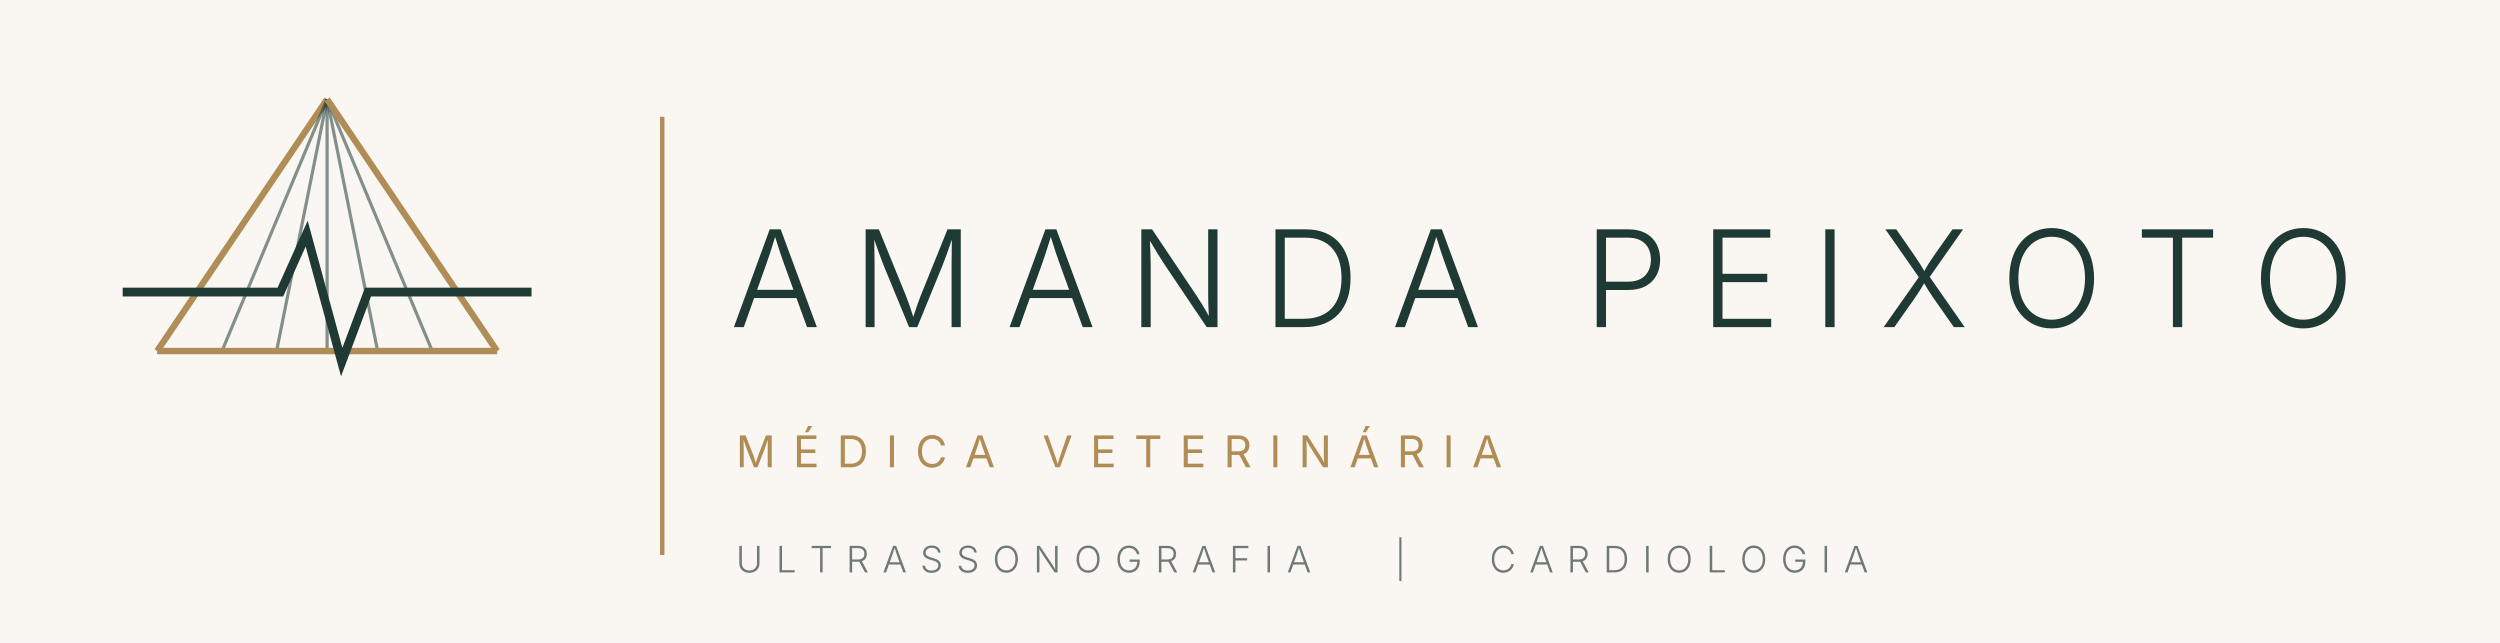
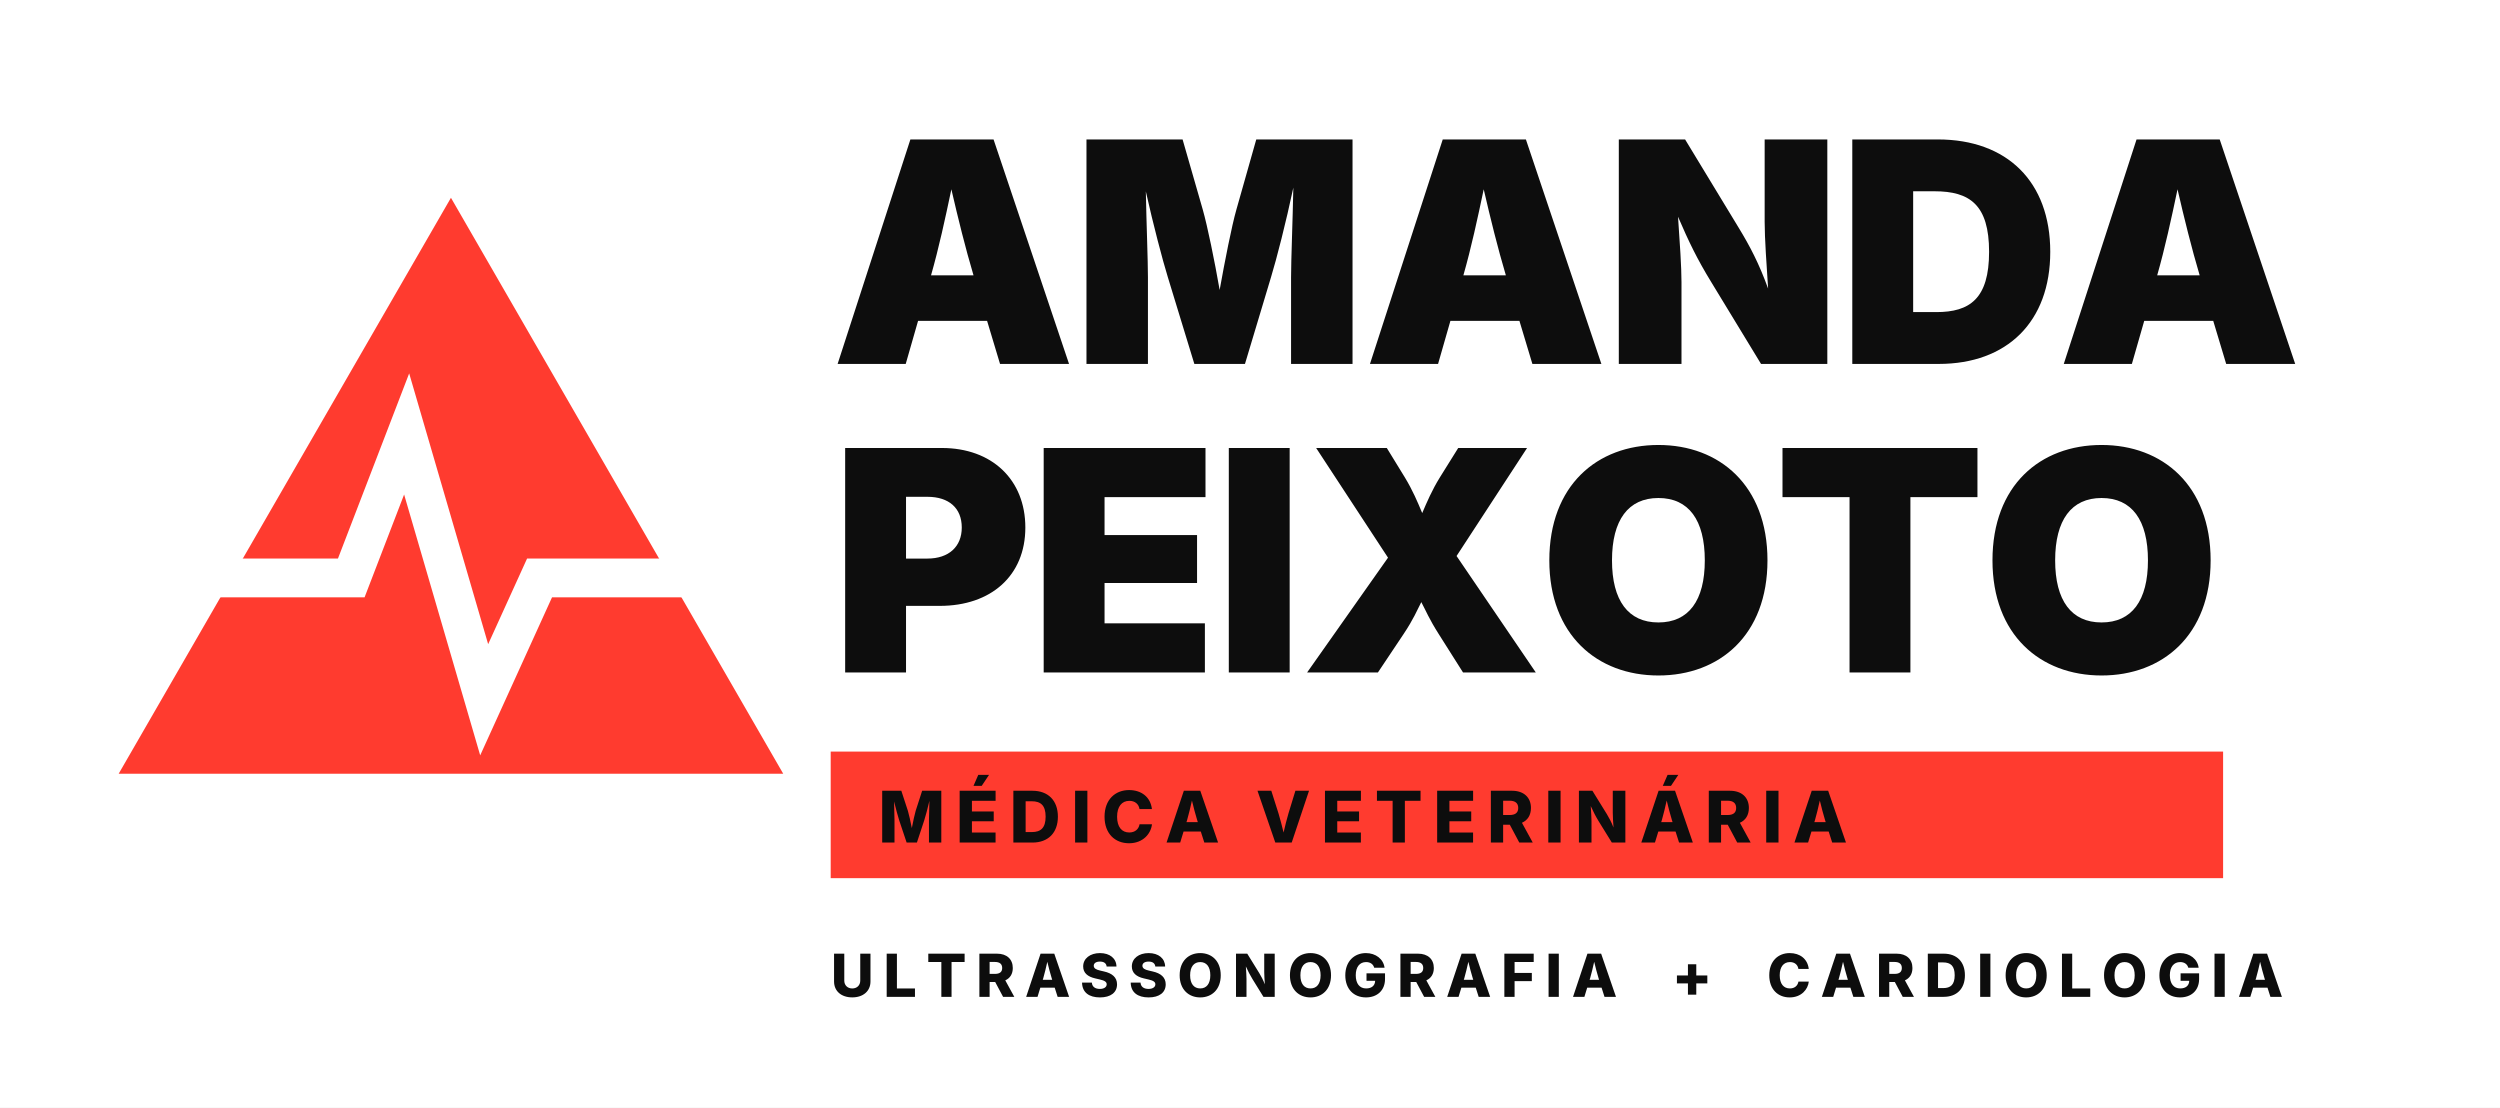
- <svg xmlns="http://www.w3.org/2000/svg" viewBox="0 0 856 220" role="img" aria-label="Amanda Peixoto Veterinária">
-   <rect width="856" height="220" fill="#faf7f2" />
-   <line x1="112" y1="34" x2="53.8" y2="120.2" stroke="#b08d57" stroke-width="2.2" opacity="1" />
-   <line x1="112" y1="34" x2="76.0" y2="120.2" stroke="#1f3a34" stroke-width="1.1" opacity="0.55" />
-   <line x1="112" y1="34" x2="94.7" y2="120.2" stroke="#1f3a34" stroke-width="1.1" opacity="0.55" />
-   <line x1="112" y1="34" x2="112.0" y2="120.2" stroke="#1f3a34" stroke-width="1.1" opacity="0.55" />
-   <line x1="112" y1="34" x2="129.3" y2="120.2" stroke="#1f3a34" stroke-width="1.1" opacity="0.55" />
-   <line x1="112" y1="34" x2="148.0" y2="120.2" stroke="#1f3a34" stroke-width="1.1" opacity="0.55" />
-   <line x1="112" y1="34" x2="170.2" y2="120.2" stroke="#b08d57" stroke-width="2.2" opacity="1" />
-   <line x1="53.8" y1="120.2" x2="170.2" y2="120.2" stroke="#b08d57" stroke-width="2.2" />
-   <polyline points="42,100 96,100 105,80 117,124 126,100 182,100" fill="none" stroke="#1f3a34" stroke-width="3" stroke-linejoin="miter" stroke-miterlimit="10" />
-   <rect x="226" y="40" width="1.5" height="150" fill="#b08d57" />
-   <path fill="#1f3a34" d="M251.28 112.0H254.672L258.221 102.05H272.708L276.324 112.0H279.693L267.317 78.533H263.544ZM259.231 99.22 262.488 90.123C263.229 88.012 264.195 85.137 265.408 81.116C266.621 85.092 267.564 87.899 268.373 90.123L271.675 99.22ZM296.398 112.0H299.453V90.752C299.453 88.326 299.386 84.912 299.341 82.06C300.531 85.451 301.699 88.775 302.508 90.752L311.268 112.0H314.075L322.768 90.752C323.576 88.73 324.812 85.339 325.912 82.037C325.867 85.069 325.822 88.394 325.822 90.752V112.0H328.967V78.533H324.43L315.153 101.488C314.457 103.218 313.491 106.115 312.705 108.496C311.941 106.048 310.953 103.173 310.279 101.488L300.936 78.533H296.398ZM345.672 112.0H349.063L352.612 102.05H367.1L370.716 112.0H374.085L361.709 78.533H357.936ZM353.623 99.22 356.88 90.123C357.621 88.012 358.587 85.137 359.8 81.116C361.013 85.092 361.956 87.899 362.765 90.123L366.066 99.22ZM390.79 112.0H394.002V90.819C394.002 89.022 393.867 86.035 393.732 82.441C396.023 86.305 397.371 88.528 398.921 90.842L413.161 112.0H416.867V78.533H413.678V100.68C413.678 102.611 413.723 105.284 413.902 108.204C412.375 105.396 410.825 102.948 409.725 101.264L394.474 78.533H390.79ZM446.6 112.0C456.685 112.0 462.435 105.711 462.435 95.177C462.435 84.8 456.774 78.533 447.184 78.533H436.717V112.0ZM439.906 109.147V81.386H446.981C455.045 81.386 459.335 86.574 459.335 95.177C459.335 103.914 454.955 109.147 446.42 109.147ZM477.657 112.0H481.049L484.598 102.05H499.085L502.701 112.0H506.07L493.694 78.533H489.921ZM485.608 99.22 488.865 90.123C489.606 88.012 490.572 85.137 491.785 81.116C492.998 85.092 493.941 87.899 494.75 90.123L498.052 99.22ZM546.713 112.0H549.902V99.287H557.651C564.704 99.287 568.433 94.795 568.433 88.888C568.433 83.025 564.704 78.533 557.629 78.533H546.713ZM549.902 96.435V81.386H557.494C562.705 81.386 565.266 84.553 565.266 88.888C565.266 93.245 562.705 96.435 557.517 96.435ZM586.598 112.0H606.453V109.147H589.787V96.592H605.105V93.739H589.787V81.386H606.139V78.533H586.598ZM628.167 78.533H624.978V112.0H628.167ZM644.962 112.0H648.623L655.227 102.634C656.776 100.41 657.697 98.995 658.843 96.996C659.988 99.062 660.887 100.433 662.437 102.634L668.995 112.0H672.701L660.729 94.817L672.162 78.533H668.523L662.729 86.754C660.999 89.247 660.056 90.662 658.865 92.841C657.652 90.64 656.731 89.27 655.002 86.754L649.297 78.533H645.568L657.001 94.907ZM702.523 112.449C710.991 112.449 717.011 105.756 717.011 95.289C717.011 84.8 710.991 78.084 702.523 78.084C694.056 78.084 687.991 84.8 687.991 95.289C687.991 105.756 694.033 112.449 702.523 112.449ZM702.523 109.462C695.942 109.462 691.091 104.161 691.091 95.289C691.091 86.35 695.987 81.071 702.523 81.071C709.037 81.071 713.911 86.35 713.911 95.289C713.911 104.184 709.037 109.462 702.523 109.462ZM733.379 81.386H744.003V112.0H747.192V81.386H757.771V78.533H733.379ZM788.672 112.449C797.14 112.449 803.159 105.756 803.159 95.289C803.159 84.8 797.14 78.084 788.672 78.084C780.204 78.084 774.14 84.8 774.14 95.289C774.14 105.756 780.182 112.449 788.672 112.449ZM788.672 109.462C782.091 109.462 777.239 104.161 777.239 95.289C777.239 86.35 782.136 81.071 788.672 81.071C795.186 81.071 800.06 86.35 800.06 95.289C800.06 104.184 795.186 109.462 788.672 109.462Z" />
-   <path fill="#b08d57" d="M253.318 160.0H254.644V153.767C254.644 152.925 254.615 151.636 254.593 150.596C255.025 151.877 255.45 153.152 255.691 153.767L258.167 160.0H259.375L261.814 153.767C262.063 153.13 262.518 151.819 262.913 150.574C262.884 151.709 262.862 152.961 262.862 153.767V160.0H264.231V149.087H262.247L259.595 155.972C259.383 156.521 259.046 157.598 258.79 158.455C258.533 157.568 258.189 156.499 257.984 155.972L255.296 149.087H253.318ZM272.868 160.0H279.584V158.77H274.26V155.107H279.16V153.877H274.26V150.317H279.519V149.087H272.868ZM275.651 148.018H276.728L278.149 145.864H276.677ZM291.29 160.0C294.615 160.0 296.498 157.935 296.498 154.521C296.498 151.138 294.615 149.087 291.429 149.087H287.884V160.0ZM289.276 158.77V150.317H291.334C293.861 150.317 295.15 151.899 295.15 154.521C295.15 157.173 293.861 158.77 291.202 158.77ZM306.101 149.087H304.709V160.0H306.101ZM319.154 160.146C321.388 160.146 323.175 158.784 323.556 156.565H322.165C321.857 158.052 320.583 158.857 319.154 158.857C317.199 158.857 315.668 157.341 315.668 154.551C315.668 151.753 317.191 150.229 319.154 150.229C320.575 150.229 321.857 151.028 322.165 152.522H323.556C323.168 150.273 321.366 148.94 319.154 148.94C316.356 148.94 314.313 151.086 314.313 154.551C314.313 158.008 316.356 160.146 319.154 160.146ZM330.757 160.0H332.237L333.292 156.953H337.789L338.88 160.0H340.345L336.331 149.087H334.72ZM333.716 155.737 334.485 153.525C334.72 152.852 335.057 151.812 335.518 150.2C335.979 151.782 336.302 152.793 336.565 153.525L337.356 155.737ZM361.339 160.0H362.943L366.913 149.087H365.433L363.185 155.562C362.95 156.235 362.606 157.275 362.145 158.872C361.69 157.312 361.339 156.235 361.097 155.562L358.79 149.087H357.325ZM374.612 160.0H381.328V158.77H376.003V155.107H380.903V153.877H376.003V150.317H381.262V149.087H374.612ZM389.027 150.317H392.462V160.0H393.854V150.317H397.274V149.087H389.027ZM405.311 160.0H412.027V158.77H406.702V155.107H411.602V153.877H406.702V150.317H411.961V149.087H405.311ZM420.327 160.0H421.718V155.767H424.069C424.157 155.767 424.238 155.767 424.326 155.759L426.596 160.0H428.208L425.761 155.51C427.138 155.027 427.783 153.906 427.783 152.456C427.783 150.508 426.611 149.087 424.062 149.087H420.327ZM421.718 154.529V150.31H423.989C425.725 150.31 426.398 151.16 426.398 152.456C426.398 153.738 425.725 154.529 424.003 154.529ZM437.372 149.087H435.98V160.0H437.372ZM446.008 160.0H447.407V153.774C447.407 153.247 447.356 152.156 447.297 150.757C448.147 152.273 448.564 153.005 449.062 153.789L453.018 160.0H454.673V149.087H453.281V155.781C453.281 156.367 453.289 157.297 453.376 158.352C452.878 157.363 452.38 156.528 452.087 156.067L447.649 149.087H446.008ZM462.372 160.0H463.852L464.906 156.953H469.403L470.495 160.0H471.959L467.946 149.087H466.334ZM465.331 155.737 466.1 153.525C466.334 152.852 466.671 151.812 467.133 150.2C467.594 151.782 467.917 152.793 468.18 153.525L468.971 155.737ZM466.583 148.018H467.66L469.081 145.864H467.609ZM479.659 160.0H481.05V155.767H483.401C483.489 155.767 483.57 155.767 483.658 155.759L485.928 160.0H487.54L485.093 155.51C486.47 155.027 487.115 153.906 487.115 152.456C487.115 150.508 485.943 149.087 483.394 149.087H479.659ZM481.05 154.529V150.31H483.321C485.057 150.31 485.73 151.16 485.73 152.456C485.73 153.738 485.057 154.529 483.335 154.529ZM496.704 149.087H495.312V160.0H496.704ZM504.403 160.0H505.882L506.937 156.953H511.434L512.525 160.0H513.99L509.977 149.087H508.365ZM507.362 155.737 508.131 153.525C508.365 152.852 508.702 151.812 509.164 150.2C509.625 151.782 509.947 152.793 510.211 153.525L511.002 155.737Z" />
-   <path fill="#6f7a75" d="M256.602 196.14C258.653 196.14 260.057 194.779 260.057 192.912V186.906H259.19V192.851C259.19 194.285 258.165 195.335 256.602 195.335C255.04 195.335 254.008 194.285 254.008 192.851V186.906H253.141V192.912C253.141 194.773 254.545 196.14 256.602 196.14ZM266.9 196.0H272.094V195.225H267.773V186.906H266.9ZM277.913 187.681H280.8V196.0H281.667V187.681H284.541V186.906H277.913ZM290.903 196.0H291.77V192.344H293.875C293.991 192.344 294.101 192.338 294.211 192.332L296.182 196.0H297.183L295.096 192.161C296.219 191.789 296.805 190.861 296.805 189.646C296.805 188.041 295.792 186.906 293.869 186.906H290.903ZM291.77 191.563V187.681H293.833C295.249 187.681 295.944 188.456 295.944 189.646C295.944 190.818 295.249 191.563 293.839 191.563ZM302.477 196.0H303.398L304.363 193.296H308.3L309.282 196.0H310.198L306.835 186.906H305.809ZM304.637 192.527 305.522 190.055C305.724 189.481 305.986 188.7 306.316 187.608C306.646 188.688 306.902 189.451 307.122 190.055L308.019 192.527ZM318.982 196.153C320.96 196.153 322.15 195.048 322.15 193.577C322.15 192.075 320.844 191.471 319.672 191.135L318.72 190.861C317.841 190.604 316.926 190.171 316.926 189.231C316.926 188.261 317.792 187.559 319.037 187.559C320.228 187.559 321.076 188.188 321.18 189.195H322.028C321.961 187.809 320.777 186.778 319.062 186.778C317.371 186.778 316.077 187.791 316.077 189.268C316.077 190.421 316.883 191.166 318.335 191.593L319.41 191.905C320.551 192.24 321.302 192.655 321.302 193.565C321.302 194.645 320.331 195.365 318.982 195.365C317.774 195.365 316.816 194.785 316.724 193.699H315.839C315.937 195.164 317.121 196.153 318.982 196.153ZM331.38 196.153C333.358 196.153 334.548 195.048 334.548 193.577C334.548 192.075 333.242 191.471 332.07 191.135L331.118 190.861C330.239 190.604 329.323 190.171 329.323 189.231C329.323 188.261 330.19 187.559 331.435 187.559C332.625 187.559 333.474 188.188 333.578 189.195H334.426C334.359 187.809 333.175 186.778 331.46 186.778C329.769 186.778 328.475 187.791 328.475 189.268C328.475 190.421 329.281 191.166 330.733 191.593L331.808 191.905C332.949 192.24 333.7 192.655 333.7 193.565C333.7 194.645 332.729 195.365 331.38 195.365C330.172 195.365 329.214 194.785 329.122 193.699H328.237C328.335 195.164 329.519 196.153 331.38 196.153ZM344.59 196.122C346.891 196.122 348.527 194.303 348.527 191.459C348.527 188.609 346.891 186.784 344.59 186.784C342.289 186.784 340.641 188.609 340.641 191.459C340.641 194.303 342.283 196.122 344.59 196.122ZM344.59 195.31C342.802 195.31 341.483 193.87 341.483 191.459C341.483 189.03 342.814 187.595 344.59 187.595C346.36 187.595 347.685 189.03 347.685 191.459C347.685 193.876 346.36 195.31 344.59 195.31ZM355.029 196.0H355.902V190.244C355.902 189.756 355.865 188.944 355.828 187.968C356.451 189.018 356.817 189.622 357.238 190.25L361.108 196.0H362.115V186.906H361.248V192.924C361.248 193.449 361.26 194.175 361.309 194.969C360.894 194.206 360.473 193.54 360.174 193.083L356.03 186.906H355.029ZM372.566 196.122C374.867 196.122 376.503 194.303 376.503 191.459C376.503 188.609 374.867 186.784 372.566 186.784C370.265 186.784 368.617 188.609 368.617 191.459C368.617 194.303 370.259 196.122 372.566 196.122ZM372.566 195.31C370.778 195.31 369.459 193.87 369.459 191.459C369.459 189.03 370.79 187.595 372.566 187.595C374.336 187.595 375.66 189.03 375.66 191.459C375.66 193.876 374.336 195.31 372.566 195.31ZM386.581 196.122C388.73 196.122 390.237 194.639 390.237 192.338V191.587H386.764V192.356H389.389C389.358 194.169 388.248 195.31 386.581 195.31C384.75 195.31 383.444 193.87 383.444 191.459C383.444 189.024 384.762 187.595 386.526 187.595C388.003 187.595 388.962 188.566 389.279 189.756H390.17C389.877 188.145 388.51 186.784 386.52 186.784C384.213 186.784 382.602 188.603 382.602 191.459C382.602 194.303 384.195 196.122 386.581 196.122ZM396.8 196.0H397.667V192.344H399.773C399.889 192.344 399.999 192.338 400.108 192.332L402.08 196.0H403.081L400.993 192.161C402.116 191.789 402.702 190.861 402.702 189.646C402.702 188.041 401.689 186.906 399.767 186.906H396.8ZM397.667 191.563V187.681H399.73C401.146 187.681 401.842 188.456 401.842 189.646C401.842 190.818 401.146 191.563 399.736 191.563ZM408.374 196.0H409.296L410.26 193.296H414.197L415.18 196.0H416.095L412.732 186.906H411.707ZM410.535 192.527 411.42 190.055C411.621 189.481 411.884 188.7 412.213 187.608C412.543 188.688 412.799 189.451 413.019 190.055L413.916 192.527ZM422.146 196.0H423.012V191.911H427.016V191.135H423.012V187.681H427.437V186.906H422.146ZM434.867 186.906H434V196.0H434.867ZM440.923 196.0H441.845L442.809 193.296H446.746L447.729 196.0H448.644L445.281 186.906H444.256ZM443.084 192.527 443.969 190.055C444.17 189.481 444.433 188.7 444.762 187.608C445.092 188.688 445.348 189.451 445.568 190.055L446.465 192.527ZM479.858 183.976H479.126V198.93H479.858ZM514.735 196.122C516.688 196.122 518.055 194.804 518.342 193.144H517.475C517.219 194.383 516.157 195.31 514.735 195.31C513.026 195.31 511.634 193.961 511.634 191.459C511.634 188.963 513.026 187.595 514.735 187.595C516.157 187.595 517.219 188.517 517.475 189.762H518.342C518.049 188.084 516.676 186.784 514.735 186.784C512.434 186.784 510.792 188.603 510.792 191.459C510.792 194.309 512.434 196.122 514.735 196.122ZM523.94 196.0H524.862L525.826 193.296H529.763L530.746 196.0H531.661L528.298 186.906H527.273ZM526.101 192.527 526.986 190.055C527.188 189.481 527.45 188.7 527.78 187.608C528.109 188.688 528.365 189.451 528.585 190.055L529.482 192.527ZM537.712 196.0H538.578V192.344H540.684C540.8 192.344 540.91 192.338 541.02 192.332L542.991 196.0H543.992L541.905 192.161C543.028 191.789 543.614 190.861 543.614 189.646C543.614 188.041 542.601 186.906 540.678 186.906H537.712ZM538.578 191.563V187.681H540.641C542.057 187.681 542.753 188.456 542.753 189.646C542.753 190.818 542.057 191.563 540.647 191.563ZM552.826 196.0C555.566 196.0 557.129 194.291 557.129 191.428C557.129 188.609 555.591 186.906 552.984 186.906H550.14V196.0ZM551.007 195.225V187.681H552.929C555.121 187.681 556.286 189.091 556.286 191.428C556.286 193.803 555.096 195.225 552.777 195.225ZM564.497 186.906H563.631V196.0H564.497ZM574.954 196.122C577.255 196.122 578.891 194.303 578.891 191.459C578.891 188.609 577.255 186.784 574.954 186.784C572.653 186.784 571.005 188.609 571.005 191.459C571.005 194.303 572.647 196.122 574.954 196.122ZM574.954 195.31C573.166 195.31 571.848 193.87 571.848 191.459C571.848 189.03 573.178 187.595 574.954 187.595C576.724 187.595 578.049 189.03 578.049 191.459C578.049 193.876 576.724 195.31 574.954 195.31ZM585.393 196.0H590.587V195.225H586.266V186.906H585.393ZM600.495 196.122C602.796 196.122 604.432 194.303 604.432 191.459C604.432 188.609 602.796 186.784 600.495 186.784C598.194 186.784 596.546 188.609 596.546 191.459C596.546 194.303 598.188 196.122 600.495 196.122ZM600.495 195.31C598.707 195.31 597.388 193.87 597.388 191.459C597.388 189.03 598.719 187.595 600.495 187.595C602.265 187.595 603.589 189.03 603.589 191.459C603.589 193.876 602.265 195.31 600.495 195.31ZM614.51 196.122C616.659 196.122 618.166 194.639 618.166 192.338V191.587H614.693V192.356H617.318C617.287 194.169 616.177 195.31 614.51 195.31C612.679 195.31 611.373 193.87 611.373 191.459C611.373 189.024 612.691 187.595 614.455 187.595C615.932 187.595 616.891 188.566 617.208 189.756H618.099C617.806 188.145 616.439 186.784 614.449 186.784C612.142 186.784 610.531 188.603 610.531 191.459C610.531 194.303 612.124 196.122 614.51 196.122ZM625.596 186.906H624.729V196.0H625.596ZM631.652 196.0H632.574L633.538 193.296H637.475L638.458 196.0H639.373L636.01 186.906H634.985ZM633.813 192.527 634.698 190.055C634.899 189.481 635.162 188.7 635.491 187.608C635.821 188.688 636.077 189.451 636.297 190.055L637.194 192.527Z" />
+ <svg xmlns="http://www.w3.org/2000/svg" viewBox="0 0 632 280" role="img" aria-label="Amanda Peixoto Veterinária">
+   <rect width="632" height="280" fill="#ffffff" />
+   <polygon points="114.0,50 198.0,195.6 30,195.6" fill="#ff3b2f" />
+   <polyline points="41.2,146.1 88.8,146.1 102.8,109.7 122.4,176.9 136.4,146.1 186.8,146.1" fill="none" stroke="#ffffff" stroke-width="9.8" stroke-linejoin="miter" stroke-miterlimit="10" />
+   <path fill="#0d0d0d" d="M211.752 92.0H228.967L232.09 81.107H249.533L252.809 92.0H270.252L251.171 35.252H230.147ZM235.365 69.605C237.346 62.674 238.945 55.285 240.507 47.858C242.221 55.285 244.049 62.674 246.105 69.605ZM274.66 92.0H290.199V70.062C290.199 65.873 289.818 56.466 289.666 48.392C291.532 56.732 293.855 65.606 295.227 70.062L301.93 92.0H314.727L321.315 70.062C322.725 65.454 325.124 56.085 326.952 47.439C326.8 55.704 326.381 65.721 326.381 70.062V92.0H341.92V35.252H317.583L312.556 53.0C311.375 57.151 309.661 65.873 308.328 73.3C307.033 65.873 305.243 57.151 304.062 53.0L298.959 35.252H274.66ZM346.328 92.0H363.543L366.666 81.107H384.109L387.385 92.0H404.828L385.747 35.252H364.724ZM369.941 69.605C371.922 62.674 373.521 55.285 375.083 47.858C376.797 55.285 378.625 62.674 380.682 69.605ZM409.236 92.0H425.08V71.281C425.08 67.549 424.661 61.303 424.204 54.79C426.946 61.15 429.041 65.492 432.583 71.281L445.189 92.0H461.947V35.252H446.104V56.047C446.104 60.236 446.599 67.168 446.979 72.957C444.656 66.559 442.371 62.217 439.515 57.532L425.994 35.252H409.236ZM490.121 92.0C507.374 92.0 518.305 81.374 518.305 63.664C518.305 45.916 507.374 35.252 489.893 35.252H468.26V92.0ZM483.646 78.898V48.354H489.055C497.967 48.354 502.842 51.781 502.842 63.664C502.842 75.509 497.967 78.898 489.512 78.898ZM521.723 92.0H538.938L542.061 81.107H559.504L562.779 92.0H580.223L561.142 35.252H540.118ZM545.336 69.605C547.316 62.674 548.916 55.285 550.478 47.858C552.191 55.285 554.02 62.674 556.076 69.605Z" />
+   <path fill="#0d0d0d" d="M213.656 170.0H229.043V153.166H237.574C250.523 153.166 259.207 145.549 259.207 133.361C259.207 121.25 250.752 113.252 238.107 113.252H213.656ZM229.043 141.207V125.592H234.451C239.897 125.592 243.135 128.448 243.135 133.361C243.135 138.16 239.897 141.207 234.451 141.207ZM263.844 170.0H304.596V157.584H279.23V147.377H302.615V135.266H279.23V125.668H304.748V113.252H263.844ZM326.028 113.252H310.642V170.0H326.028ZM330.437 170.0H348.337L354.85 160.25C357.363 156.479 358.201 154.347 359.306 152.214C360.448 154.347 361.286 156.479 363.686 160.25L369.855 170.0H388.251L368.218 140.56L386.042 113.252H368.637L364.028 120.641C361.972 123.954 360.715 126.963 359.534 129.705C358.392 126.963 357.135 123.954 355.116 120.641L350.584 113.252H332.722L350.889 140.979ZM419.243 170.762C434.668 170.762 446.817 160.593 446.817 141.664C446.817 122.697 434.668 112.49 419.243 112.49C403.742 112.49 391.669 122.697 391.669 141.664C391.669 160.479 403.742 170.762 419.243 170.762ZM419.243 157.355C411.626 157.355 407.513 151.833 407.513 141.664C407.513 131.457 411.626 125.896 419.243 125.896C426.898 125.896 430.974 131.457 430.974 141.664C430.974 151.833 426.898 157.355 419.243 157.355ZM450.616 125.668H467.564V170.0H482.951V125.668H499.899V113.252H450.616ZM531.272 170.762C546.697 170.762 558.847 160.593 558.847 141.664C558.847 122.697 546.697 112.49 531.272 112.49C515.771 112.49 503.698 122.697 503.698 141.664C503.698 160.479 515.771 170.762 531.272 170.762ZM531.272 157.355C523.655 157.355 519.542 151.833 519.542 141.664C519.542 131.457 523.655 125.896 531.272 125.896C538.928 125.896 543.003 131.457 543.003 141.664C543.003 151.833 538.928 157.355 531.272 157.355Z" />
+   <rect x="210" y="190" width="352" height="32" fill="#ff3b2f" />
+   <path fill="#0d0d0d" d="M223.02 213.0H226.131V207.357C226.131 206.382 226.052 204.325 226.017 202.603C226.465 204.448 227.001 206.391 227.309 207.357L229.198 213.0H231.791L233.654 207.357C233.971 206.355 234.524 204.325 234.955 202.453C234.92 204.22 234.841 206.364 234.841 207.357V213.0H237.961V199.904H233.118L231.475 205.002C231.211 205.898 230.807 207.779 230.508 209.344C230.2 207.779 229.796 205.898 229.523 205.002L227.854 199.904H223.02ZM242.6 213.0H251.679V210.469H245.703V207.621H251.213V205.143H245.703V202.436H251.688V199.904H242.6ZM246.098 198.674H248.172L250.036 195.879H247.311ZM260.994 213.0C264.975 213.0 267.436 210.539 267.436 206.452C267.436 202.365 264.975 199.904 260.994 199.904H256.178V213.0ZM259.28 210.346V202.559H260.818C263.112 202.559 264.334 203.613 264.334 206.452C264.334 209.291 263.112 210.346 260.862 210.346ZM274.888 199.904H271.785V213.0H274.888ZM285.424 213.176C288.984 213.176 290.979 210.715 291.216 208.377H288.079C287.859 209.651 286.892 210.451 285.486 210.451C283.605 210.451 282.401 209.089 282.401 206.461C282.401 203.921 283.579 202.453 285.504 202.453C286.91 202.453 287.868 203.253 288.07 204.527H291.208C290.847 201.478 288.536 199.729 285.424 199.729C281.935 199.729 279.228 202.137 279.228 206.461C279.228 210.759 281.882 213.176 285.424 213.176ZM294.906 213.0H298.352L299.204 210.214H303.563L304.451 213.0H307.932L303.432 199.904H299.274ZM299.934 207.841 300.109 207.278C300.54 205.793 300.927 204.141 301.322 202.374C301.744 204.132 302.175 205.784 302.632 207.278L302.808 207.841ZM322.395 213.0H326.544L330.921 199.904H327.475L325.726 205.626C325.287 207.12 324.891 208.711 324.487 210.46C324.065 208.72 323.652 207.111 323.204 205.626L321.385 199.904H317.895ZM334.953 213.0H344.032V210.469H338.056V207.621H343.567V205.143H338.056V202.436H344.041V199.904H334.953ZM348.091 202.436H352.055V213.0H355.149V202.436H359.113V199.904H348.091ZM363.312 213.0H372.392V210.469H366.415V207.621H371.926V205.143H366.415V202.436H372.4V199.904H363.312ZM376.89 213.0H379.993V208.491H381.68L384.079 213.0H387.481L384.747 207.999C386.198 207.349 387.024 206.065 387.024 204.255C387.024 201.583 385.204 199.904 382.251 199.904H376.89ZM379.993 206.039V202.418H381.592C383.051 202.418 383.807 203.033 383.807 204.255C383.807 205.477 383.051 206.039 381.601 206.039ZM394.511 199.904H391.408V213.0H394.511ZM399.15 213.0H402.331V207.577C402.331 206.751 402.243 205.327 402.138 203.771C402.867 205.336 403.351 206.32 404.124 207.577L407.473 213.0H410.892V199.904H407.71V205.477C407.71 206.391 407.807 207.894 407.895 209.203C407.341 207.779 406.796 206.786 406.216 205.819L402.56 199.904H399.15ZM414.924 213.0H418.37L419.222 210.214H423.582L424.469 213.0H427.95L423.45 199.904H419.293ZM419.952 207.841 420.128 207.278C420.558 205.793 420.945 204.141 421.34 202.374C421.762 204.132 422.193 205.784 422.65 207.278L422.826 207.841ZM420.347 198.674H422.421L424.285 195.879H421.569ZM431.982 213.0H435.085V208.491H436.772L439.172 213.0H442.573L439.84 207.999C441.29 207.349 442.116 206.065 442.116 204.255C442.116 201.583 440.297 199.904 437.344 199.904H431.982ZM435.085 206.039V202.418H436.685C438.144 202.418 438.899 203.033 438.899 204.255C438.899 205.477 438.144 206.039 436.693 206.039ZM449.603 199.904H446.5V213.0H449.603ZM453.636 213.0H457.081L457.933 210.214H462.293L463.18 213.0H466.661L462.161 199.904H458.004ZM458.663 207.841 458.839 207.278C459.269 205.793 459.656 204.141 460.052 202.374C460.473 204.132 460.904 205.784 461.361 207.278L461.537 207.841Z" />
+   <path fill="#0d0d0d" d="M215.449 252.139C218.196 252.139 220.056 250.564 220.056 248.125V241.087H217.471V247.913C217.471 249.063 216.658 249.883 215.449 249.883C214.255 249.883 213.435 249.063 213.435 247.913V241.087H210.85V248.125C210.85 250.564 212.688 252.139 215.449 252.139ZM224.155 252.0H231.304V249.891H226.741V241.087H224.155ZM234.671 243.196H237.974V252.0H240.552V243.196H243.855V241.087H234.671ZM247.588 252.0H250.174V248.243H251.58L253.579 252.0H256.414L254.136 247.833C255.345 247.291 256.033 246.221 256.033 244.712C256.033 242.486 254.517 241.087 252.056 241.087H247.588ZM250.174 246.199V243.182H251.507C252.722 243.182 253.352 243.694 253.352 244.712C253.352 245.73 252.722 246.199 251.514 246.199ZM259.414 252.0H262.286L262.996 249.678H266.629L267.369 252.0H270.269L266.519 241.087H263.055ZM263.604 247.701 263.75 247.232C264.109 245.994 264.432 244.617 264.761 243.145C265.113 244.61 265.472 245.987 265.852 247.232L265.999 247.701ZM278.074 252.146C280.777 252.146 282.388 250.909 282.388 248.836C282.388 247.093 281.165 246.038 279.056 245.577L278.111 245.357C277.137 245.137 276.5 244.815 276.5 244.141C276.5 243.533 277.034 243.086 278.067 243.086C279.107 243.086 279.686 243.548 279.759 244.339H282.242C282.212 242.317 280.601 240.94 278.074 240.94C275.599 240.94 273.826 242.295 273.826 244.317C273.826 245.958 274.969 246.902 276.851 247.334L278.008 247.605C279.202 247.876 279.773 248.206 279.773 248.829C279.773 249.524 279.114 250 278.045 250C276.866 250 276.082 249.458 276.023 248.396H273.541C273.584 250.916 275.342 252.146 278.074 252.146ZM290.377 252.146C293.079 252.146 294.691 250.909 294.691 248.836C294.691 247.093 293.467 246.038 291.358 245.577L290.413 245.357C289.439 245.137 288.802 244.815 288.802 244.141C288.802 243.533 289.337 243.086 290.369 243.086C291.409 243.086 291.988 243.548 292.061 244.339H294.544C294.515 242.317 292.903 240.94 290.377 240.94C287.901 240.94 286.129 242.295 286.129 244.317C286.129 245.958 287.271 246.902 289.153 247.334L290.311 247.605C291.504 247.876 292.076 248.206 292.076 248.829C292.076 249.524 291.417 250 290.347 250C289.168 250 288.384 249.458 288.326 248.396H285.843C285.887 250.916 287.645 252.146 290.377 252.146ZM303.419 252.146C306.341 252.146 308.604 250.147 308.604 246.551C308.604 242.947 306.341 240.94 303.419 240.94C300.482 240.94 298.218 242.947 298.218 246.551C298.218 250.132 300.482 252.146 303.419 252.146ZM303.419 249.876C301.829 249.876 300.863 248.704 300.863 246.551C300.863 244.39 301.829 243.211 303.419 243.211C305.001 243.211 305.967 244.383 305.967 246.551C305.967 248.704 305.001 249.876 303.419 249.876ZM312.462 252.0H315.113V247.481C315.113 246.792 315.04 245.606 314.952 244.31C315.56 245.613 315.963 246.434 316.607 247.481L319.398 252.0H322.247V241.087H319.596V245.73C319.596 246.492 319.676 247.745 319.749 248.836C319.288 247.649 318.834 246.822 318.35 246.016L315.304 241.087H312.462ZM331.297 252.146C334.22 252.146 336.483 250.147 336.483 246.551C336.483 242.947 334.22 240.94 331.297 240.94C328.36 240.94 326.097 242.947 326.097 246.551C326.097 250.132 328.36 252.146 331.297 252.146ZM331.297 249.876C329.708 249.876 328.741 248.704 328.741 246.551C328.741 244.39 329.708 243.211 331.297 243.211C332.879 243.211 333.846 244.383 333.846 246.551C333.846 248.704 332.879 249.876 331.297 249.876ZM345.328 252.146C348.126 252.146 350.133 250.403 350.133 247.488V246.053H345.453V247.95H347.635C347.606 249.136 346.793 249.876 345.35 249.876C343.702 249.876 342.735 248.653 342.735 246.529C342.735 244.419 343.753 243.211 345.343 243.211C346.419 243.211 347.152 243.746 347.401 244.646H350.016C349.745 242.471 347.804 240.94 345.299 240.94C342.391 240.94 340.091 242.999 340.091 246.565C340.091 250.015 342.208 252.146 345.328 252.146ZM354.027 252.0H356.612V248.243H358.019L360.018 252.0H362.853L360.575 247.833C361.783 247.291 362.472 246.221 362.472 244.712C362.472 242.486 360.956 241.087 358.495 241.087H354.027ZM356.612 246.199V243.182H357.945C359.161 243.182 359.791 243.694 359.791 244.712C359.791 245.73 359.161 246.199 357.953 246.199ZM365.853 252.0H368.724L369.435 249.678H373.068L373.807 252.0H376.708L372.958 241.087H369.493ZM370.043 247.701 370.189 247.232C370.548 245.994 370.87 244.617 371.2 243.145C371.551 244.61 371.91 245.987 372.291 247.232L372.438 247.701ZM380.302 252.0H382.887V248.03H387.245V245.965H382.887V243.196H387.721V241.087H380.302ZM394.069 241.087H391.483V252.0H394.069ZM397.663 252.0H400.534L401.244 249.678H404.877L405.617 252.0H408.517L404.767 241.087H401.303ZM401.852 247.701 401.999 247.232C402.357 245.994 402.68 244.617 403.009 243.145C403.361 244.61 403.72 245.987 404.101 247.232L404.247 247.701ZM426.711 251.458H428.82V248.609H431.611V246.602H428.82V243.76H426.711V246.602H423.928V248.609H426.711ZM452.434 252.146C455.4 252.146 457.063 250.096 457.26 248.147H454.646C454.463 249.209 453.657 249.876 452.485 249.876C450.918 249.876 449.914 248.741 449.914 246.551C449.914 244.434 450.896 243.211 452.5 243.211C453.671 243.211 454.47 243.877 454.638 244.939H457.253C456.953 242.398 455.026 240.94 452.434 240.94C449.526 240.94 447.27 242.947 447.27 246.551C447.27 250.132 449.482 252.146 452.434 252.146ZM460.569 252.0H463.44L464.15 249.678H467.783L468.523 252.0H471.423L467.673 241.087H464.209ZM464.758 247.701 464.904 247.232C465.263 245.994 465.586 244.617 465.915 243.145C466.267 244.61 466.626 245.987 467.007 247.232L467.153 247.701ZM475.017 252.0H477.602V248.243H479.009L481.008 252.0H483.843L481.565 247.833C482.773 247.291 483.462 246.221 483.462 244.712C483.462 242.486 481.946 241.087 479.485 241.087H475.017ZM477.602 246.199V243.182H478.935C480.151 243.182 480.781 243.694 480.781 244.712C480.781 245.73 480.151 246.199 478.943 246.199ZM491.362 252.0C494.68 252.0 496.731 249.949 496.731 246.543C496.731 243.138 494.68 241.087 491.362 241.087H487.349V252.0ZM489.934 249.788V243.299H491.216C493.127 243.299 494.145 244.178 494.145 246.543C494.145 248.909 493.127 249.788 491.252 249.788ZM503.174 241.087H500.588V252.0H503.174ZM512.224 252.146C515.147 252.146 517.41 250.147 517.41 246.551C517.41 242.947 515.147 240.94 512.224 240.94C509.287 240.94 507.024 242.947 507.024 246.551C507.024 250.132 509.287 252.146 512.224 252.146ZM512.224 249.876C510.635 249.876 509.668 248.704 509.668 246.551C509.668 244.39 510.635 243.211 512.224 243.211C513.806 243.211 514.773 244.383 514.773 246.551C514.773 248.704 513.806 249.876 512.224 249.876ZM521.267 252.0H528.416V249.891H523.853V241.087H521.267ZM537.1 252.146C540.022 252.146 542.285 250.147 542.285 246.551C542.285 242.947 540.022 240.94 537.1 240.94C534.163 240.94 531.9 242.947 531.9 246.551C531.9 250.132 534.163 252.146 537.1 252.146ZM537.1 249.876C535.511 249.876 534.544 248.704 534.544 246.551C534.544 244.39 535.511 243.211 537.1 243.211C538.682 243.211 539.649 244.383 539.649 246.551C539.649 248.704 538.682 249.876 537.1 249.876ZM551.131 252.146C553.929 252.146 555.935 250.403 555.935 247.488V246.053H551.255V247.95H553.438C553.409 249.136 552.596 249.876 551.153 249.876C549.505 249.876 548.538 248.653 548.538 246.529C548.538 244.419 549.556 243.211 551.145 243.211C552.222 243.211 552.954 243.746 553.204 244.646H555.818C555.547 242.471 553.606 240.94 551.101 240.94C548.194 240.94 545.894 242.999 545.894 246.565C545.894 250.015 548.011 252.146 551.131 252.146ZM562.415 241.087H559.83V252.0H562.415ZM566.009 252.0H568.88L569.59 249.678H573.223L573.963 252.0H576.863L573.113 241.087H569.649ZM570.198 247.701 570.345 247.232C570.704 245.994 571.026 244.617 571.356 243.145C571.707 244.61 572.066 245.987 572.447 247.232L572.593 247.701Z" />
</svg>
